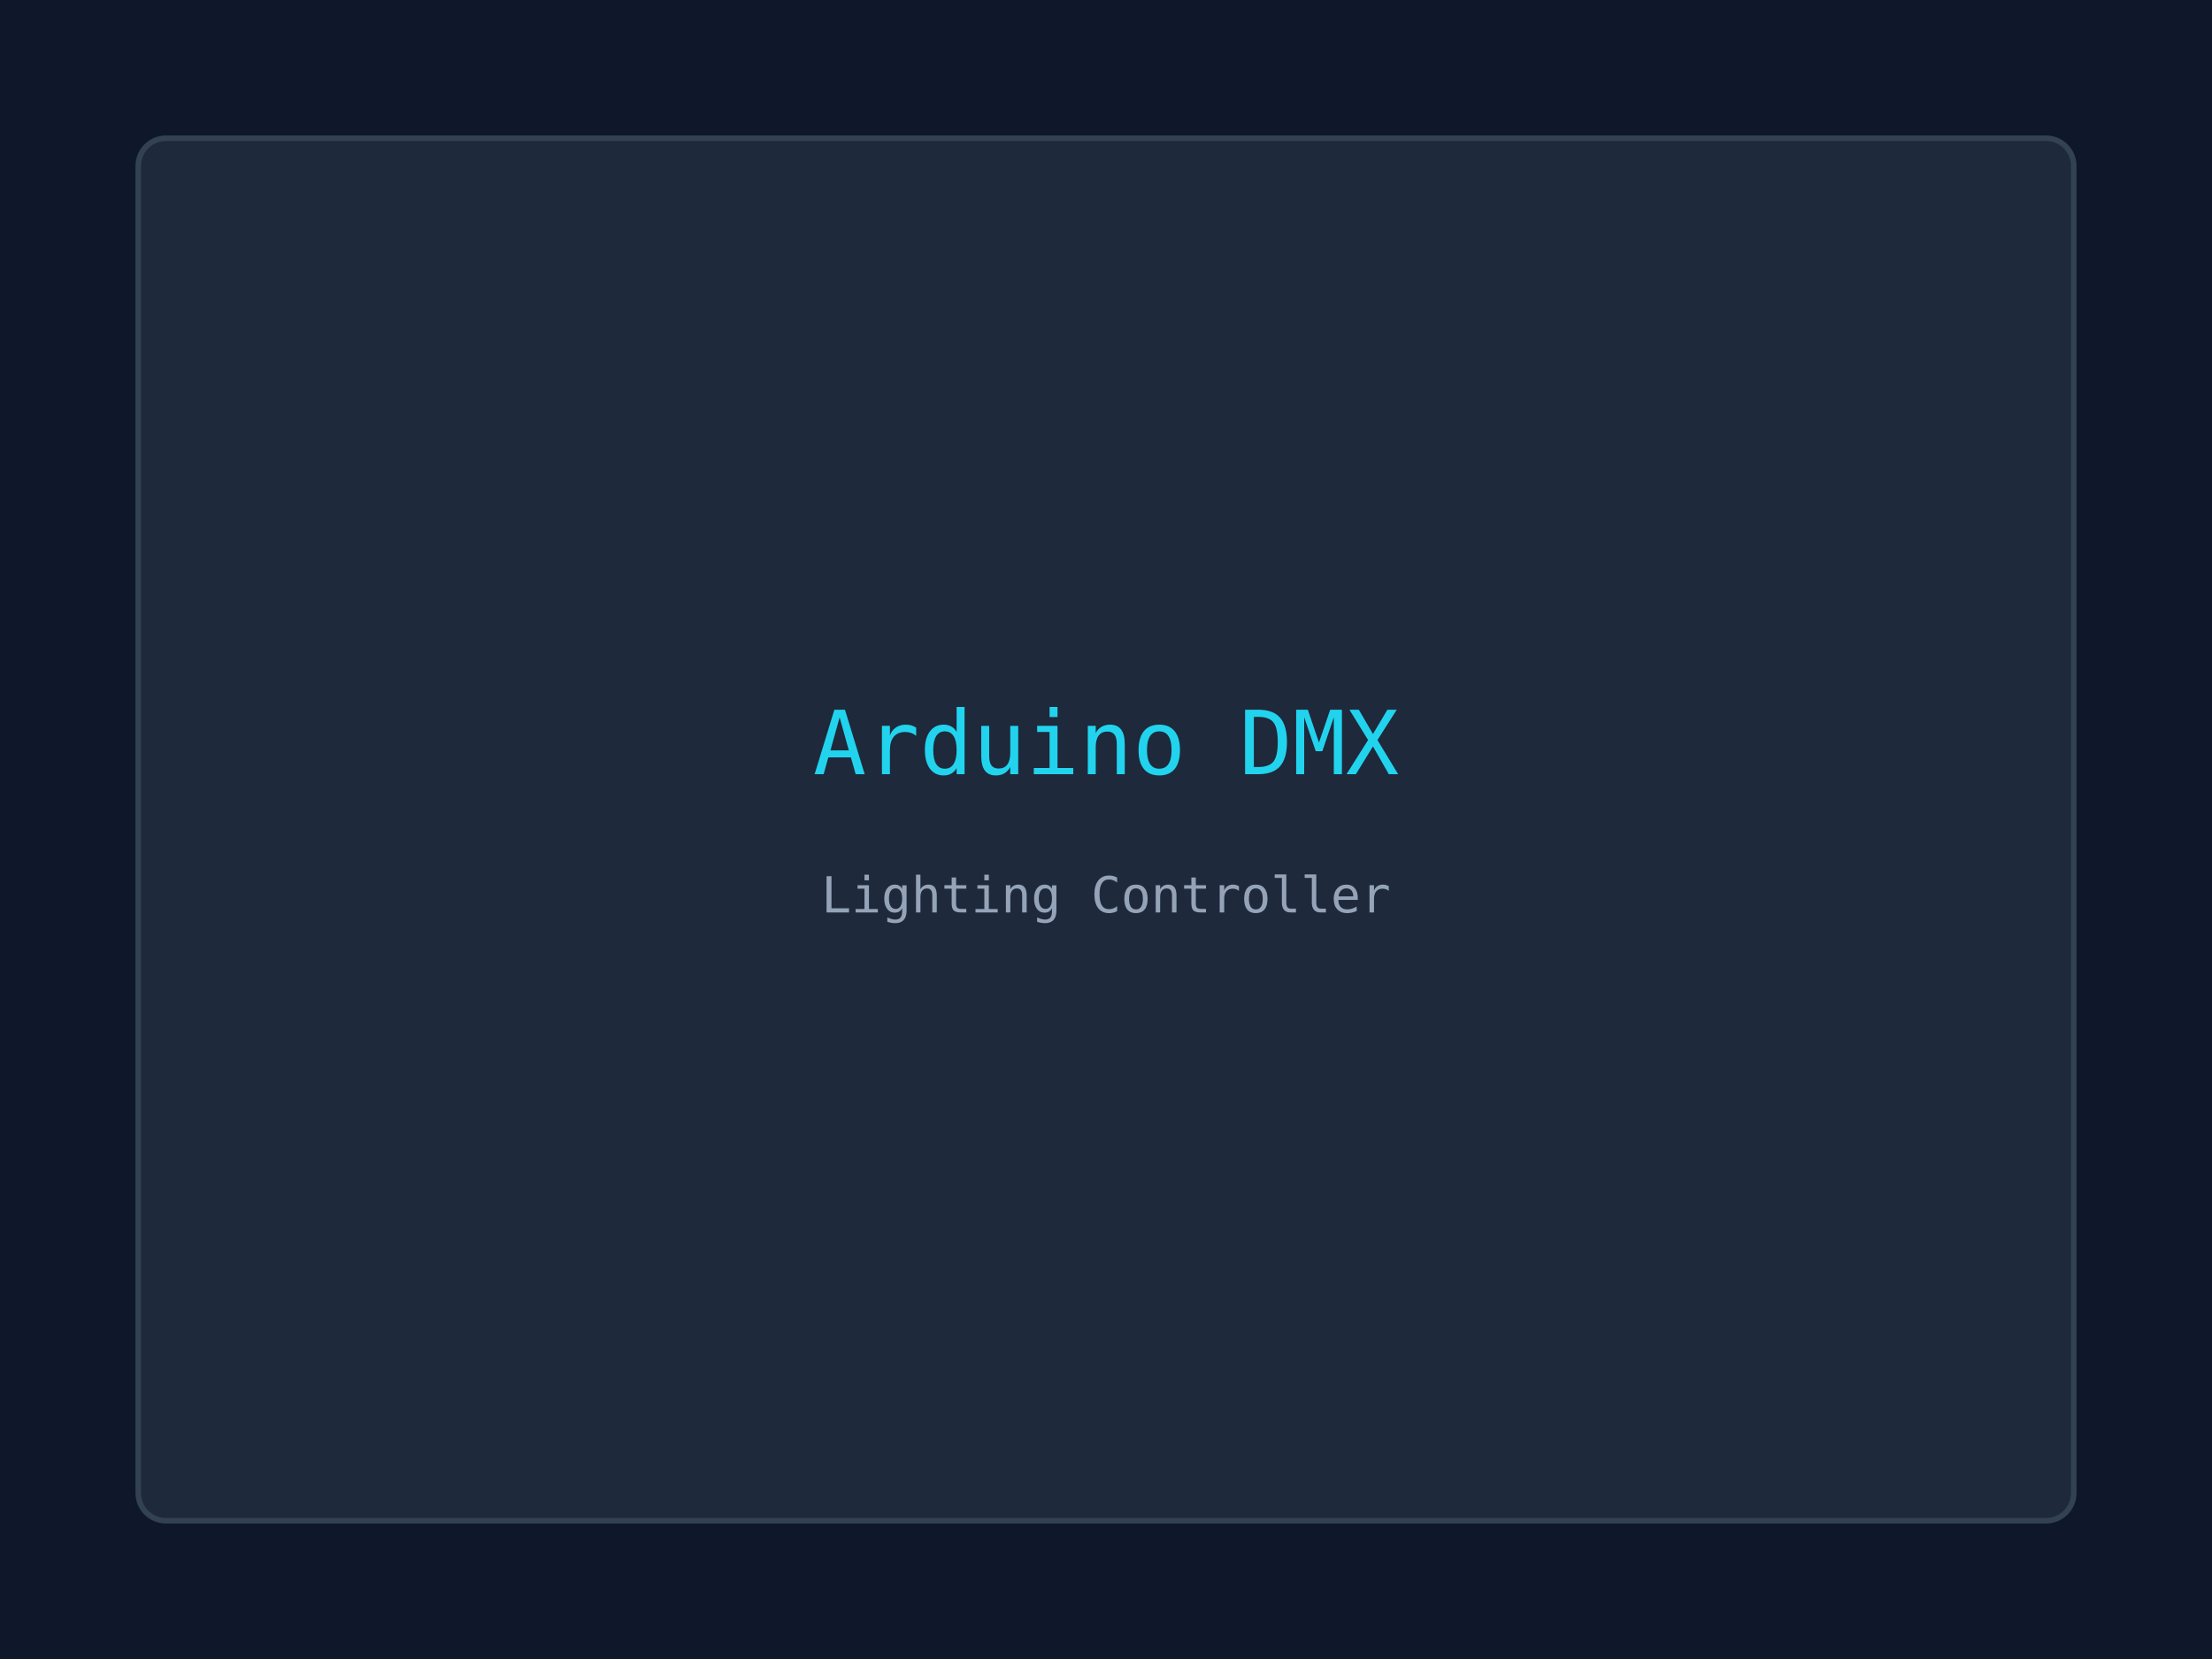
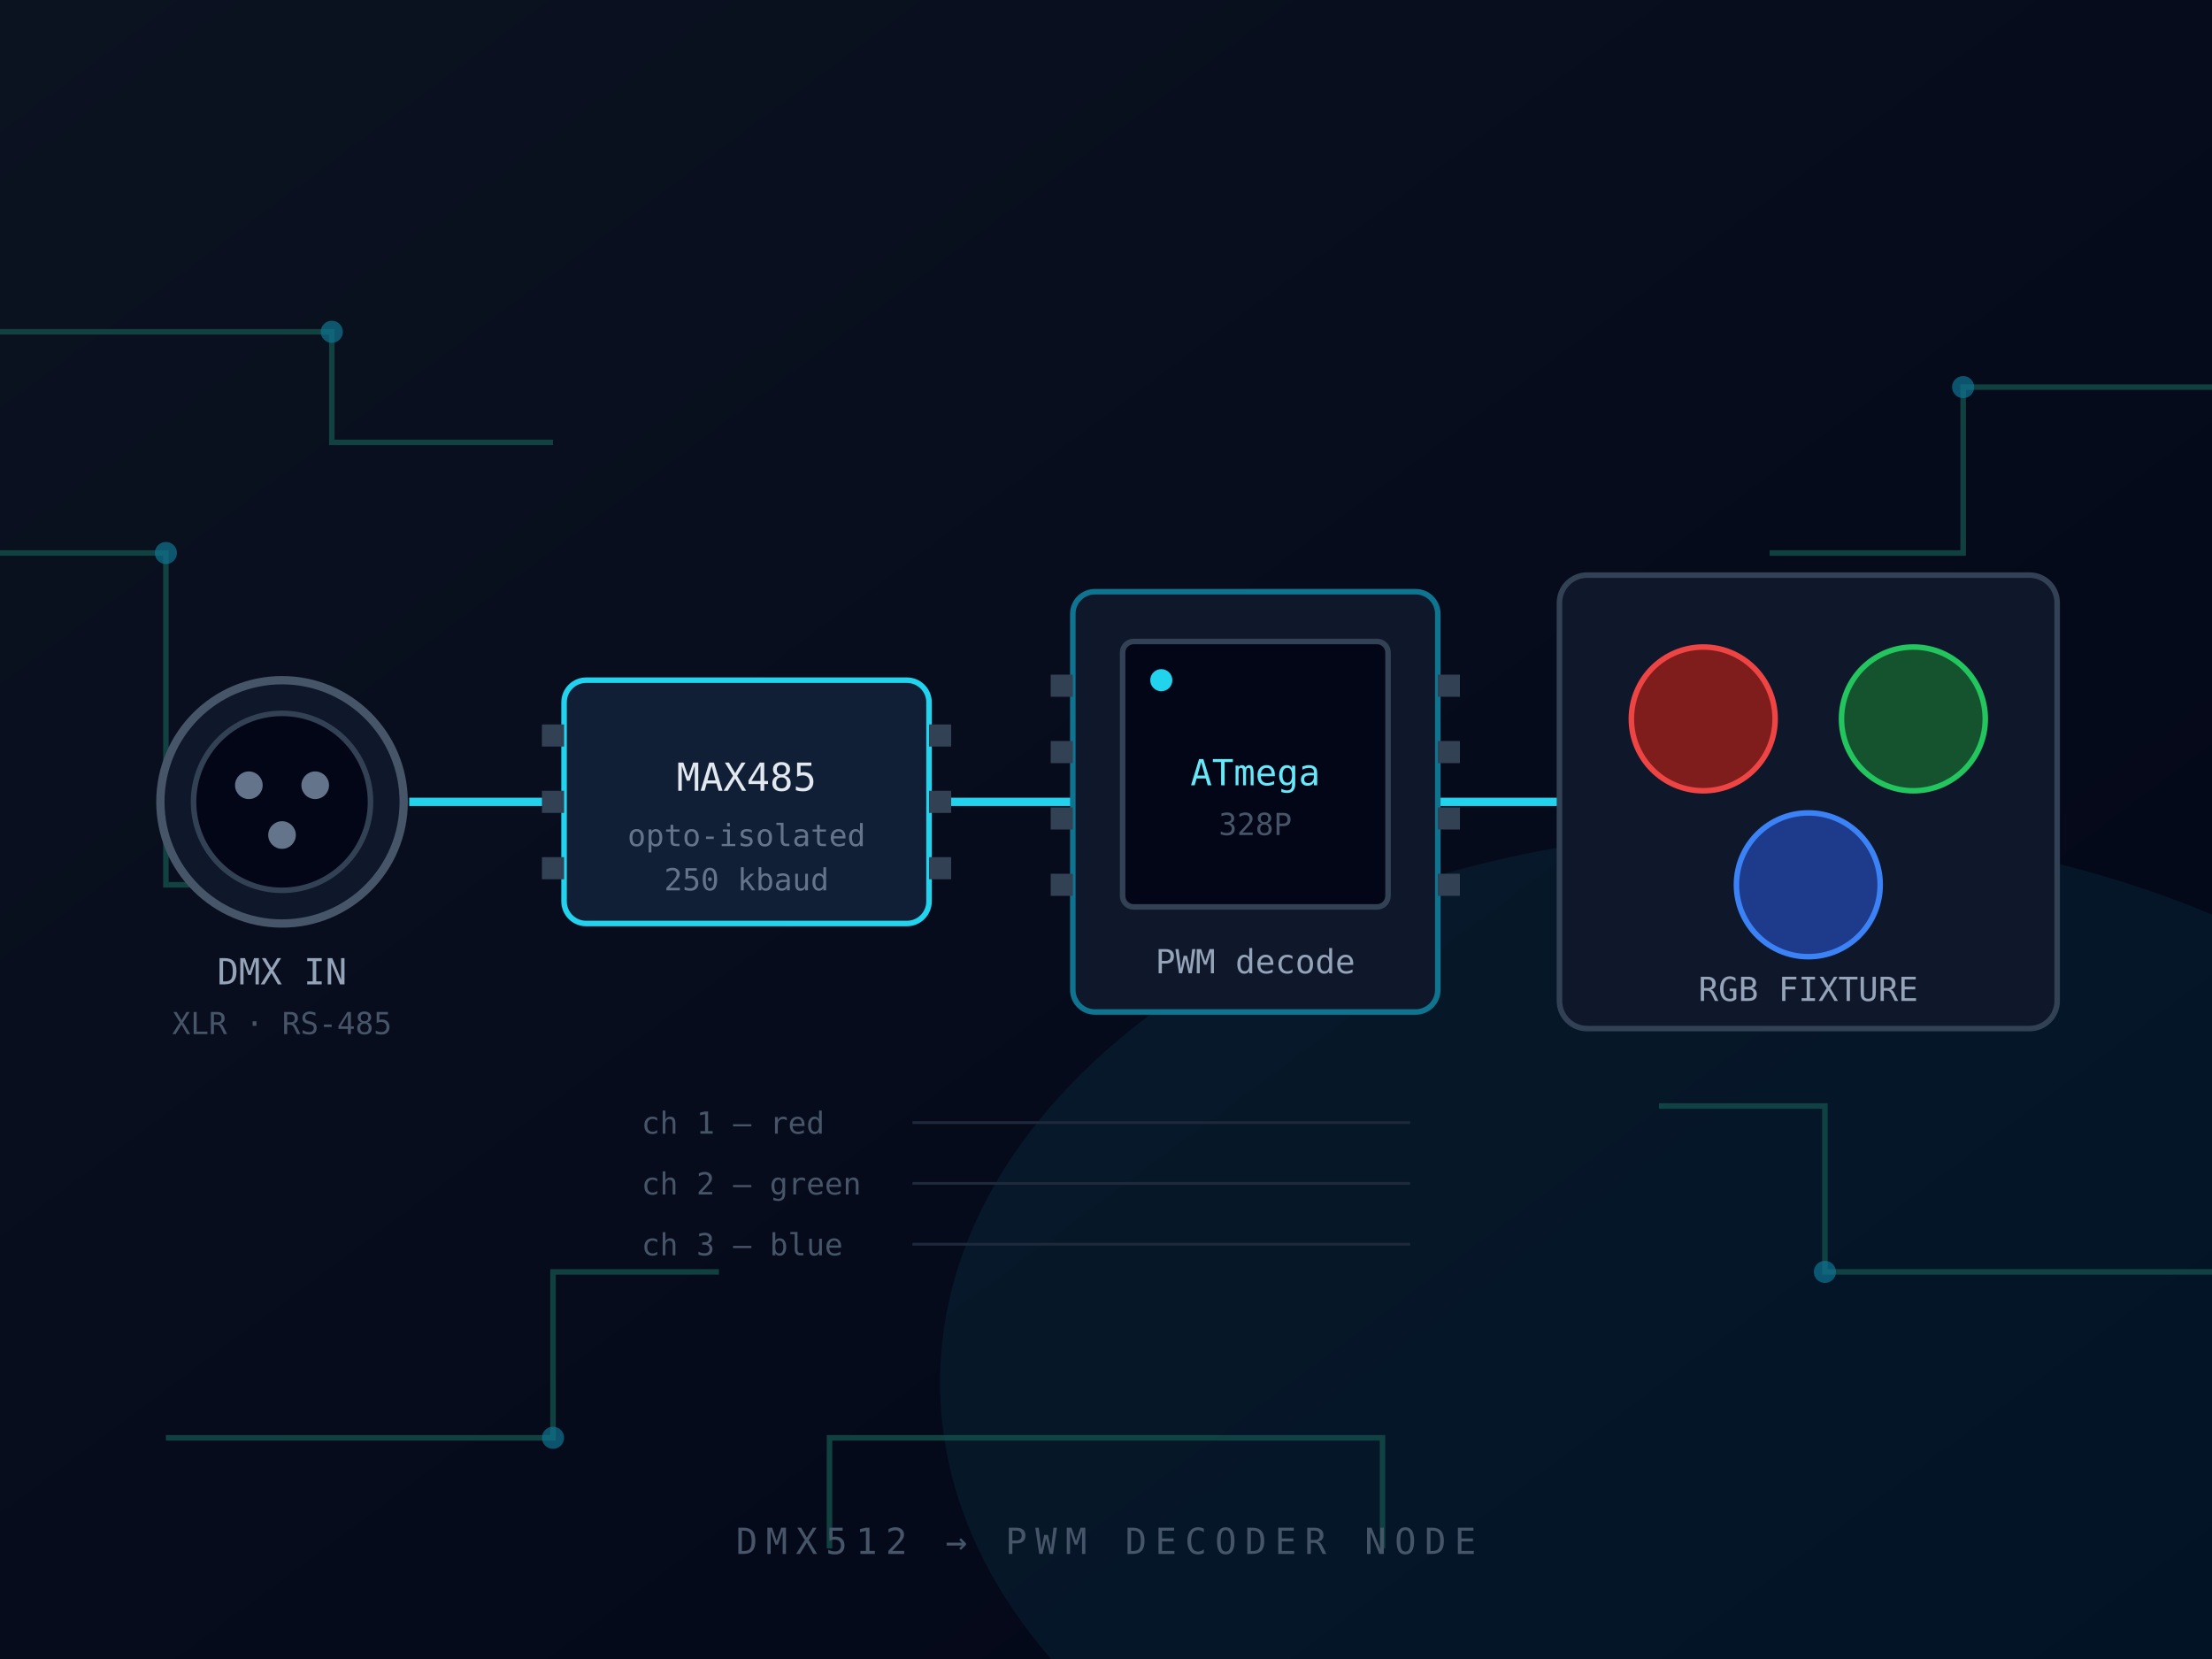
- <svg xmlns="http://www.w3.org/2000/svg" width="800" height="600">
-   <rect width="100%" height="100%" fill="#0f172a" />
-   <rect x="50" y="50" width="700" height="500" rx="10" fill="#1e293b" stroke="#334155" stroke-width="2" />
-   <text x="400" y="280" font-family="monospace" font-size="32" fill="#22d3ee" text-anchor="middle">Arduino DMX</text>
-   <text x="400" y="330" font-family="monospace" font-size="18" fill="#94a3b8" text-anchor="middle">Lighting Controller</text>
+ <svg xmlns="http://www.w3.org/2000/svg" width="800" height="600" viewBox="0 0 800 600" role="img" aria-label="Circuit board schematic: DMX512 input through an isolated RS-485 transceiver to a microcontroller driving RGB channels">
+   <defs>
+     <linearGradient id="ar-bg" x1="0" y1="0" x2="1" y2="1">
+       <stop offset="0%" stop-color="#0b1220" />
+       <stop offset="100%" stop-color="#020617" />
+     </linearGradient>
+   </defs>
+   <rect width="800" height="600" fill="url(#ar-bg)" />
+   <ellipse cx="640" cy="500" rx="300" ry="200" fill="#0891b2" opacity="0.10" />
+   <g fill="none" stroke="#134e4a" stroke-width="2" opacity="0.8">
+     <path d="M0 120h120v40h80" />
+     <path d="M0 200h60v120h60" />
+     <path d="M800 140h-90v60h-70" />
+     <path d="M800 460h-140v-60h-60" />
+     <path d="M60 520h140v-60h60" />
+     <path d="M300 560v-40h200v40" />
+   </g>
+   <g fill="#0e7490" opacity="0.7">
+     <circle cx="120" cy="120" r="4" />
+     <circle cx="60" cy="200" r="4" />
+     <circle cx="710" cy="140" r="4" />
+     <circle cx="660" cy="460" r="4" />
+     <circle cx="200" cy="520" r="4" />
+   </g>
+   <g transform="translate(56 244)">
+     <circle cx="46" cy="46" r="44" fill="#0f172a" stroke="#475569" stroke-width="3" />
+     <circle cx="46" cy="46" r="32" fill="#020617" stroke="#334155" stroke-width="2" />
+     <circle cx="34" cy="40" r="5" fill="#64748b" />
+     <circle cx="58" cy="40" r="5" fill="#64748b" />
+     <circle cx="46" cy="58" r="5" fill="#64748b" />
+     <text x="46" y="112" font-family="monospace" font-size="13" fill="#94a3b8" text-anchor="middle">DMX IN</text>
+     <text x="46" y="130" font-family="monospace" font-size="11" fill="#475569" text-anchor="middle">XLR · RS-485</text>
+   </g>
+   <path d="M148 290h56" stroke="#22d3ee" stroke-width="3" />
+   <path d="M336 290h52" stroke="#22d3ee" stroke-width="3" />
+   <path d="M520 290h44" stroke="#22d3ee" stroke-width="3" />
+   <g transform="translate(204 246)">
+     <rect width="132" height="88" rx="8" fill="#111f36" stroke="#22d3ee" stroke-width="2" />
+     <g fill="#334155">
+       <rect x="-8" y="16" width="8" height="8" />
+       <rect x="-8" y="40" width="8" height="8" />
+       <rect x="-8" y="64" width="8" height="8" />
+       <rect x="132" y="16" width="8" height="8" />
+       <rect x="132" y="40" width="8" height="8" />
+       <rect x="132" y="64" width="8" height="8" />
+     </g>
+     <text x="66" y="40" font-family="monospace" font-size="14" fill="#e2e8f0" text-anchor="middle">MAX485</text>
+     <text x="66" y="60" font-family="monospace" font-size="11" fill="#64748b" text-anchor="middle">opto-isolated</text>
+     <text x="66" y="76" font-family="monospace" font-size="11" fill="#64748b" text-anchor="middle">250 kbaud</text>
+   </g>
+   <g transform="translate(388 214)">
+     <rect width="132" height="152" rx="8" fill="#0f172a" stroke="#0e7490" stroke-width="2" />
+     <rect x="18" y="18" width="96" height="96" rx="4" fill="#020617" stroke="#334155" stroke-width="2" />
+     <circle cx="32" cy="32" r="4" fill="#22d3ee" />
+     <g fill="#334155">
+       <rect x="-8" y="30" width="8" height="8" />
+       <rect x="-8" y="54" width="8" height="8" />
+       <rect x="-8" y="78" width="8" height="8" />
+       <rect x="-8" y="102" width="8" height="8" />
+       <rect x="132" y="30" width="8" height="8" />
+       <rect x="132" y="54" width="8" height="8" />
+       <rect x="132" y="78" width="8" height="8" />
+       <rect x="132" y="102" width="8" height="8" />
+     </g>
+     <text x="66" y="70" font-family="monospace" font-size="13" fill="#67e8f9" text-anchor="middle">ATmega</text>
+     <text x="66" y="88" font-family="monospace" font-size="11" fill="#475569" text-anchor="middle">328P</text>
+     <text x="66" y="138" font-family="monospace" font-size="12" fill="#94a3b8" text-anchor="middle">PWM decode</text>
+   </g>
+   <g transform="translate(564 208)">
+     <rect width="180" height="164" rx="10" fill="#0f172a" stroke="#334155" stroke-width="2" />
+     <circle cx="52" cy="52" r="26" fill="#7f1d1d" stroke="#ef4444" stroke-width="2" />
+     <circle cx="128" cy="52" r="26" fill="#14532d" stroke="#22c55e" stroke-width="2" />
+     <circle cx="90" cy="112" r="26" fill="#1e3a8a" stroke="#3b82f6" stroke-width="2" />
+     <text x="90" y="154" font-family="monospace" font-size="12" fill="#94a3b8" text-anchor="middle">RGB FIXTURE</text>
+   </g>
+   <g font-family="monospace" font-size="11" fill="#475569">
+     <text x="232" y="410">ch 1 — red</text>
+     <text x="232" y="432">ch 2 — green</text>
+     <text x="232" y="454">ch 3 — blue</text>
+   </g>
+   <g stroke="#1e293b" stroke-width="1">
+     <path d="M330 406h180" />
+     <path d="M330 428h180" />
+     <path d="M330 450h180" />
+   </g>
+   <text x="400" y="562" font-family="monospace" font-size="13" fill="#475569" text-anchor="middle" letter-spacing="3">DMX512 → PWM DECODER NODE</text>
</svg>
